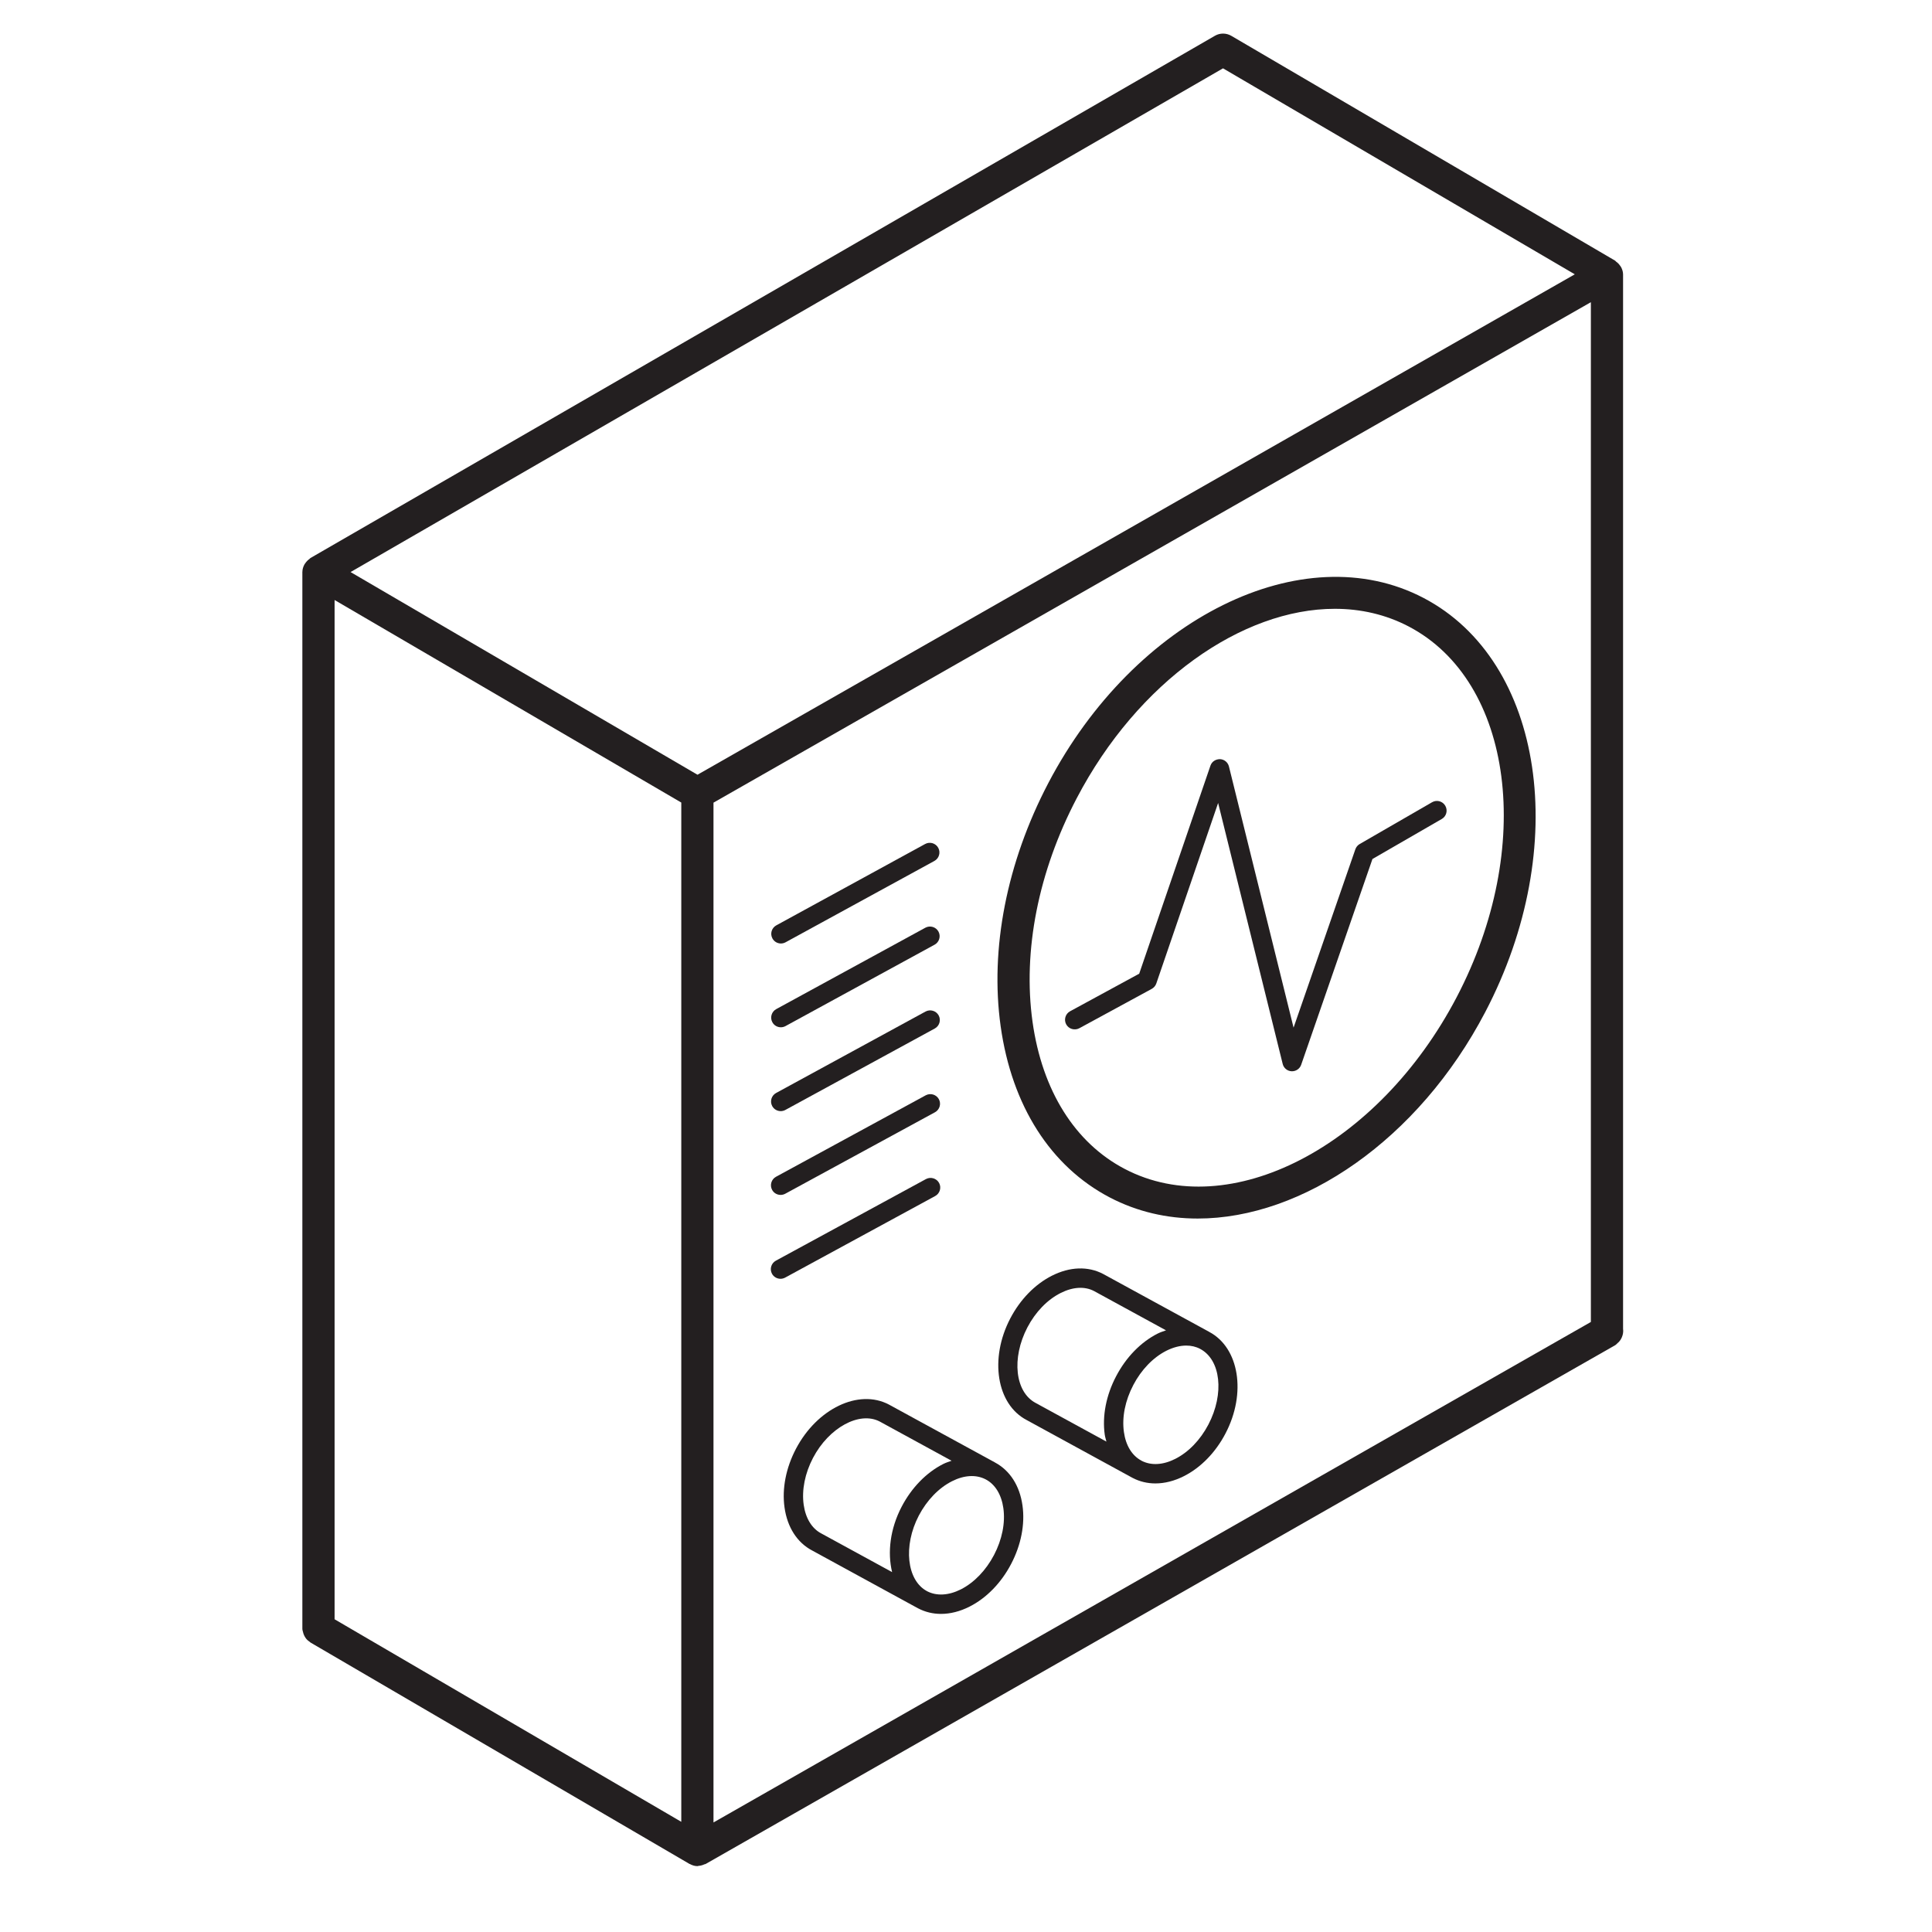
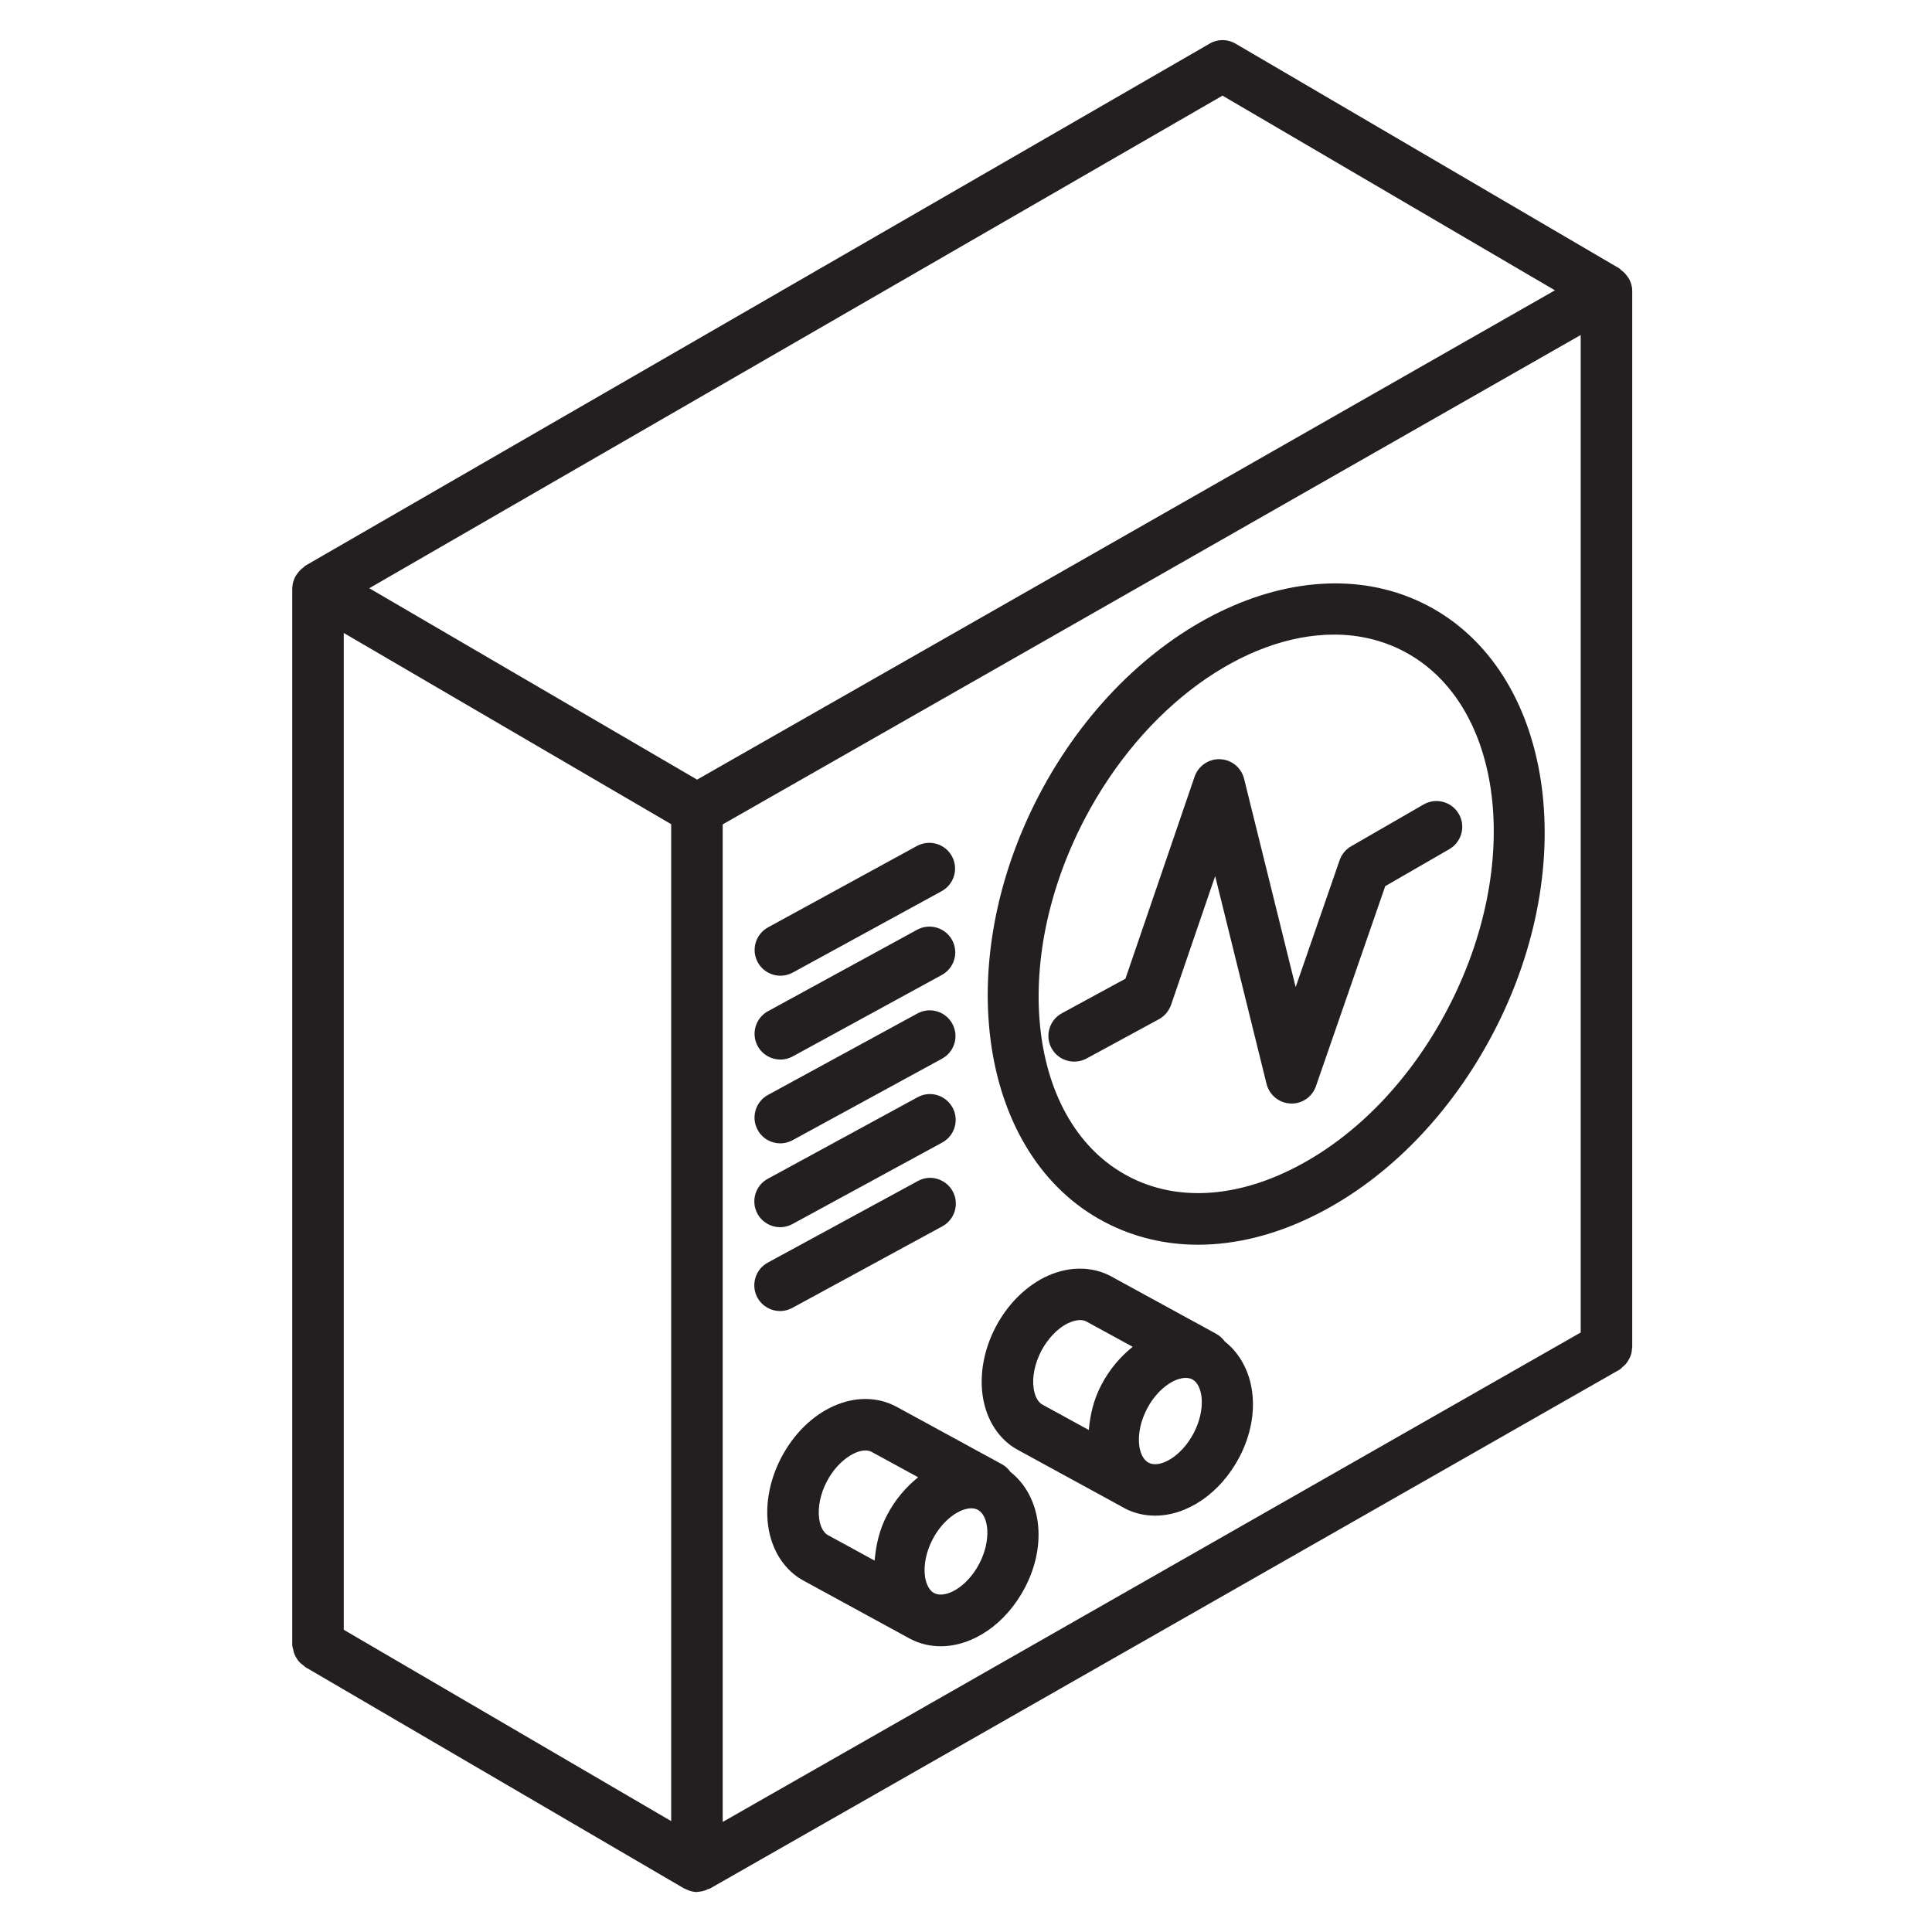
- <svg xmlns="http://www.w3.org/2000/svg" version="1.1" id="Layer_1" x="0px" y="0px" viewBox="0 0 60 60" style="enable-background:new 0 0 60 60;" xml:space="preserve">
+ <svg xmlns="http://www.w3.org/2000/svg" version="1.1" id="Layer_1" x="0px" y="0px" viewBox="0 0 30 30" style="enable-background:new 0 0 30 30;" xml:space="preserve">
  <style type="text/css">
	.st0{display:none;opacity:0.2;}
	.st1{display:inline;fill:none;stroke:#00ADEE;stroke-width:0.125;stroke-miterlimit:10;}
	.st2{fill:#231F20;}
</style>
  <g class="st0">
-     <path class="st1" d="M-0.375-1.557" />
-     <line class="st1" x1="1.875" y1="62.156" x2="1.875" y2="-1.36" />
-     <line class="st1" x1="4.125" y1="62.353" x2="4.125" y2="-1.557" />
-     <line class="st1" x1="6.375" y1="61.959" x2="6.375" y2="-1.311" />
-     <line class="st1" x1="8.625" y1="62.746" x2="8.625" y2="-1.655" />
-     <line class="st1" x1="10.875" y1="62.353" x2="10.875" y2="-1.508" />
-     <line class="st1" x1="13.125" y1="62.5" x2="13.125" y2="-1.606" />
-     <line class="st1" x1="15.375" y1="62.353" x2="15.375" y2="-1.557" />
-     <line class="st1" x1="17.625" y1="62.5" x2="17.625" y2="-1.902" />
-     <line class="st1" x1="19.875" y1="62.156" x2="19.875" y2="-1.655" />
-     <line class="st1" x1="22.125" y1="62.303" x2="22.125" y2="-1.852" />
-     <line class="st1" x1="24.375" y1="62.106" x2="24.375" y2="-1.458" />
-     <line class="st1" x1="26.625" y1="62.254" x2="26.625" y2="-1.508" />
-     <line class="st1" x1="28.875" y1="62.303" x2="28.875" y2="-1.508" />
-     <line class="st1" x1="31.125" y1="62.057" x2="31.125" y2="-1.458" />
-     <line class="st1" x1="33.375" y1="62.106" x2="33.375" y2="-1.409" />
-     <line class="st1" x1="35.625" y1="62.353" x2="35.625" y2="-1.606" />
-     <line class="st1" x1="37.875" y1="62.156" x2="37.875" y2="-1.557" />
-     <line class="st1" x1="40.125" y1="62.451" x2="40.125" y2="-1.508" />
-     <line class="st1" x1="42.375" y1="62.254" x2="42.375" y2="-1.36" />
-     <line class="st1" x1="44.625" y1="62.106" x2="44.625" y2="-1.508" />
-     <line class="st1" x1="46.875" y1="62.156" x2="46.875" y2="-1.508" />
-     <line class="st1" x1="49.125" y1="62.106" x2="49.125" y2="-1.508" />
-     <line class="st1" x1="51.375" y1="61.86" x2="51.375" y2="-1.557" />
-     <line class="st1" x1="53.625" y1="62.156" x2="53.625" y2="-1.754" />
-     <line class="st1" x1="55.875" y1="62.156" x2="55.875" y2="-1.606" />
-     <line class="st1" x1="58.125" y1="62.451" x2="58.125" y2="-1.606" />
-     <line class="st1" x1="0.707" y1="62.173" x2="-1.49" y2="60.904" />
-     <line class="st1" x1="5.116" y1="62.12" x2="-1.544" y2="58.275" />
-     <line class="st1" x1="9.971" y1="62.325" x2="-1.555" y2="55.67" />
-     <line class="st1" x1="14.59" y1="62.394" x2="-1.607" y2="53.042" />
-     <line class="st1" x1="18.865" y1="62.263" x2="-1.499" y2="50.506" />
-     <line class="st1" x1="23.182" y1="62.158" x2="-1.459" y2="47.931" />
-     <line class="st1" x1="27.736" y1="62.189" x2="-1.529" y2="45.293" />
-     <line class="st1" x1="32.049" y1="62.081" x2="-1.465" y2="42.732" />
-     <line class="st1" x1="36.749" y1="62.196" x2="-1.522" y2="40.101" />
-     <line class="st1" x1="41.271" y1="62.209" x2="-1.645" y2="37.431" />
-     <line class="st1" x1="45.801" y1="62.226" x2="-1.572" y2="34.876" />
-     <line class="st1" x1="50.08" y1="62.099" x2="-1.576" y2="32.275" />
-     <line class="st1" x1="54.737" y1="62.19" x2="-1.594" y2="29.667" />
-     <line class="st1" x1="59.428" y1="62.3" x2="-1.647" y2="27.038" />
-     <line class="st1" x1="61.539" y1="60.921" x2="-1.545" y2="24.499" />
-     <line class="st1" x1="61.758" y1="58.449" x2="-1.458" y2="21.951" />
-     <line class="st1" x1="61.545" y1="55.728" x2="-1.525" y2="19.314" />
-     <line class="st1" x1="61.597" y1="53.16" x2="-1.558" y2="16.697" />
-     <line class="st1" x1="61.527" y1="50.521" x2="-1.469" y2="14.15" />
-     <line class="st1" x1="61.65" y1="47.994" x2="-1.472" y2="11.551" />
-     <line class="st1" x1="61.538" y1="45.331" x2="-1.42" y2="8.983" />
-     <line class="st1" x1="61.48" y1="42.7" x2="-1.375" y2="6.41" />
-     <polyline class="st1" points="61.578,40.158 -1.135,3.951 -1.529,3.723  " />
-     <polyline class="st1" points="61.514,37.524 -1.248,1.288 -2.111,0.79  " />
-     <polyline class="st1" points="61.544,34.943 0,-0.59 -1.761,-1.606  " />
-     <line class="st1" x1="61.353" y1="32.234" x2="2.933" y2="-1.494" />
-     <line class="st1" x1="61.482" y1="29.711" x2="7.489" y2="-1.462" />
-     <line class="st1" x1="61.479" y1="27.111" x2="11.988" y2="-1.463" />
-     <line class="st1" x1="61.458" y1="24.501" x2="16.186" y2="-1.637" />
-     <line class="st1" x1="61.361" y1="21.847" x2="20.651" y2="-1.657" />
-     <line class="st1" x1="61.563" y1="19.365" x2="25.485" y2="-1.464" />
-     <line class="st1" x1="61.605" y1="16.791" x2="30.1" y2="-1.398" />
-     <line class="st1" x1="61.433" y1="14.094" x2="34.593" y2="-1.402" />
-     <line class="st1" x1="61.589" y1="11.586" x2="38.944" y2="-1.488" />
-     <line class="st1" x1="61.366" y1="8.86" x2="43.447" y2="-1.486" />
-     <line class="st1" x1="61.599" y1="6.396" x2="48.098" y2="-1.399" />
-     <line class="st1" x1="61.587" y1="3.79" x2="52.221" y2="-1.617" />
-     <line class="st1" x1="61.605" y1="1.203" x2="56.949" y2="-1.485" />
-     <path class="st1" d="M61.536-1.435" />
-     <path class="st1" d="M-57.75-91.089" />
-     <path class="st1" d="M-56.625-93.038" />
-     <path class="st1" d="M-55.5-94.987" />
-     <path class="st1" d="M-54.375-96.935" />
-     <path class="st1" d="M-53.25-98.884" />
-     <path class="st1" d="M-52.125-100.832" />
-     <path class="st1" d="M-51-102.781" />
-     <path class="st1" d="M-49.875-104.729" />
-     <path class="st1" d="M-48.75-106.678" />
-     <path class="st1" d="M61.631,62.121" />
-     <line class="st1" x1="56.838" y1="62.29" x2="61.535" y2="59.579" />
-     <line class="st1" x1="52.761" y1="62.046" x2="61.655" y2="56.911" />
-     <line class="st1" x1="48.248" y1="62.054" x2="61.639" y2="54.322" />
-     <line class="st1" x1="43.747" y1="62.054" x2="61.555" y2="51.773" />
-     <line class="st1" x1="38.977" y1="62.211" x2="61.555" y2="49.175" />
-     <line class="st1" x1="34.718" y1="62.071" x2="61.602" y2="46.55" />
-     <line class="st1" x1="30.312" y1="62.017" x2="61.607" y2="43.949" />
-     <line class="st1" x1="25.399" y1="62.256" x2="61.575" y2="41.369" />
-     <line class="st1" x1="21.12" y1="62.128" x2="61.516" y2="38.805" />
-     <line class="st1" x1="16.295" y1="62.315" x2="61.616" y2="36.149" />
-     <line class="st1" x1="11.778" y1="62.325" x2="61.415" y2="33.667" />
-     <line class="st1" x1="6.949" y1="62.515" x2="61.557" y2="30.987" />
-     <line class="st1" x1="3.231" y1="62.064" x2="61.44" y2="28.457" />
-     <line class="st1" x1="-1.62" y1="62.266" x2="61.498" y2="25.825" />
-     <line class="st1" x1="-1.625" y1="59.671" x2="61.567" y2="23.187" />
-     <line class="st1" x1="-1.398" y1="56.942" x2="61.477" y2="20.641" />
-     <line class="st1" x1="-1.514" y1="54.411" x2="61.651" y2="17.943" />
-     <line class="st1" x1="-1.367" y1="51.728" x2="61.481" y2="15.443" />
-     <line class="st1" x1="-1.426" y1="49.164" x2="61.624" y2="12.762" />
-     <line class="st1" x1="-1.554" y1="46.64" x2="61.559" y2="10.201" />
-     <line class="st1" x1="-1.659" y1="44.102" x2="61.506" y2="7.634" />
-     <line class="st1" x1="-1.549" y1="41.441" x2="61.496" y2="5.042" />
-     <line class="st1" x1="-1.501" y1="38.815" x2="61.691" y2="2.331" />
-     <line class="st1" x1="-1.687" y1="36.324" x2="61.659" y2="-0.249" />
-     <line class="st1" x1="-1.522" y1="33.631" x2="59.322" y2="-1.497" />
-     <line class="st1" x1="-1.64" y1="31.101" x2="55.116" y2="-1.667" />
-     <line class="st1" x1="-1.454" y1="28.396" x2="50.498" y2="-1.599" />
-     <line class="st1" x1="-1.477" y1="25.811" x2="46.01" y2="-1.606" />
-     <line class="st1" x1="-1.619" y1="23.295" x2="41.374" y2="-1.527" />
-     <line class="st1" x1="-1.589" y1="20.679" x2="36.704" y2="-1.429" />
-     <line class="st1" x1="-1.499" y1="18.029" x2="32.345" y2="-1.51" />
-     <line class="st1" x1="-1.488" y1="15.425" x2="27.96" y2="-1.577" />
-     <line class="st1" x1="-1.537" y1="12.855" x2="23.453" y2="-1.573" />
-     <line class="st1" x1="-1.447" y1="10.205" x2="19.027" y2="-1.616" />
-     <polyline class="st1" points="-1.57,7.678 -0.992,7.344 14.636,-1.679  " />
-     <line class="st1" x1="-1.692" y1="5.15" x2="9.935" y2="-1.562" />
-     <line class="st1" x1="-1.256" y1="2.301" x2="4.909" y2="-1.259" />
-     <path class="st1" d="M0.826-1.5" />
+     <path class="st1" d="M-15.375-16.557" />
+     <line class="st1" x1="-13.125" y1="47.156" x2="-13.125" y2="-16.36" />
+     <line class="st1" x1="-10.875" y1="47.353" x2="-10.875" y2="-16.557" />
+     <line class="st1" x1="-8.625" y1="46.959" x2="-8.625" y2="-16.311" />
+     <line class="st1" x1="-6.375" y1="47.746" x2="-6.375" y2="-16.655" />
+     <line class="st1" x1="-4.125" y1="47.353" x2="-4.125" y2="-16.508" />
+     <line class="st1" x1="-1.875" y1="47.5" x2="-1.875" y2="-16.606" />
+     <line class="st1" x1="0.375" y1="47.353" x2="0.375" y2="-16.557" />
+     <line class="st1" x1="2.625" y1="47.5" x2="2.625" y2="-16.902" />
+     <line class="st1" x1="4.875" y1="47.156" x2="4.875" y2="-16.655" />
+     <line class="st1" x1="7.125" y1="47.303" x2="7.125" y2="-16.852" />
+     <line class="st1" x1="9.375" y1="47.106" x2="9.375" y2="-16.458" />
+     <line class="st1" x1="11.625" y1="47.254" x2="11.625" y2="-16.508" />
+     <line class="st1" x1="13.875" y1="47.303" x2="13.875" y2="-16.508" />
+     <line class="st1" x1="16.125" y1="47.057" x2="16.125" y2="-16.458" />
+     <line class="st1" x1="18.375" y1="47.106" x2="18.375" y2="-16.409" />
+     <line class="st1" x1="20.625" y1="47.353" x2="20.625" y2="-16.606" />
+     <line class="st1" x1="22.875" y1="47.156" x2="22.875" y2="-16.557" />
+     <line class="st1" x1="25.125" y1="47.451" x2="25.125" y2="-16.508" />
+     <line class="st1" x1="27.375" y1="47.254" x2="27.375" y2="-16.36" />
+     <line class="st1" x1="29.625" y1="47.106" x2="29.625" y2="-16.508" />
+     <line class="st1" x1="31.875" y1="47.156" x2="31.875" y2="-16.508" />
+     <line class="st1" x1="34.125" y1="47.106" x2="34.125" y2="-16.508" />
+     <line class="st1" x1="36.375" y1="46.86" x2="36.375" y2="-16.557" />
+     <line class="st1" x1="38.625" y1="47.156" x2="38.625" y2="-16.754" />
+     <line class="st1" x1="40.875" y1="47.156" x2="40.875" y2="-16.606" />
+     <line class="st1" x1="43.125" y1="47.451" x2="43.125" y2="-16.606" />
+     <line class="st1" x1="-14.293" y1="47.173" x2="-16.49" y2="45.904" />
+     <line class="st1" x1="-9.884" y1="47.12" x2="-16.544" y2="43.275" />
+     <line class="st1" x1="-5.029" y1="47.325" x2="-16.555" y2="40.67" />
+     <line class="st1" x1="-0.41" y1="47.394" x2="-16.607" y2="38.042" />
+     <line class="st1" x1="3.865" y1="47.263" x2="-16.499" y2="35.507" />
+     <line class="st1" x1="8.182" y1="47.157" x2="-16.459" y2="32.931" />
+     <line class="st1" x1="12.736" y1="47.189" x2="-16.529" y2="30.293" />
+     <line class="st1" x1="17.049" y1="47.081" x2="-16.465" y2="27.732" />
+     <line class="st1" x1="21.749" y1="47.197" x2="-16.522" y2="25.101" />
+     <line class="st1" x1="26.271" y1="47.209" x2="-16.645" y2="22.431" />
+     <line class="st1" x1="30.801" y1="47.227" x2="-16.572" y2="19.876" />
+     <line class="st1" x1="35.08" y1="47.099" x2="-16.576" y2="17.276" />
+     <line class="st1" x1="39.737" y1="47.19" x2="-16.594" y2="14.667" />
+     <line class="st1" x1="44.428" y1="47.3" x2="-16.647" y2="12.038" />
+     <line class="st1" x1="46.539" y1="45.921" x2="-16.545" y2="9.499" />
+     <line class="st1" x1="46.758" y1="43.449" x2="-16.458" y2="6.952" />
+     <line class="st1" x1="46.545" y1="40.727" x2="-16.525" y2="4.314" />
+     <line class="st1" x1="46.597" y1="38.16" x2="-16.558" y2="1.697" />
+     <line class="st1" x1="46.527" y1="35.521" x2="-16.469" y2="-0.85" />
+     <line class="st1" x1="46.651" y1="32.994" x2="-16.472" y2="-3.449" />
+     <line class="st1" x1="46.538" y1="30.331" x2="-16.42" y2="-6.017" />
+     <line class="st1" x1="46.48" y1="27.7" x2="-16.375" y2="-8.59" />
+     <polyline class="st1" points="46.578,25.158 -16.135,-11.049 -16.529,-11.277  " />
+     <polyline class="st1" points="46.514,22.524 -16.248,-13.712 -17.11,-14.21  " />
+     <polyline class="st1" points="46.544,19.943 -15,-15.59 -16.761,-16.607  " />
+     <line class="st1" x1="46.353" y1="17.234" x2="-12.067" y2="-16.494" />
+     <line class="st1" x1="46.482" y1="14.711" x2="-7.511" y2="-16.462" />
+     <line class="st1" x1="46.479" y1="12.111" x2="-3.012" y2="-16.463" />
+     <line class="st1" x1="46.458" y1="9.501" x2="1.186" y2="-16.637" />
+     <line class="st1" x1="46.361" y1="6.847" x2="5.651" y2="-16.657" />
+     <line class="st1" x1="46.563" y1="4.365" x2="10.485" y2="-16.464" />
+     <line class="st1" x1="46.605" y1="1.791" x2="15.1" y2="-16.398" />
+     <line class="st1" x1="46.434" y1="-0.906" x2="19.593" y2="-16.402" />
+     <line class="st1" x1="46.589" y1="-3.414" x2="23.944" y2="-16.488" />
+     <line class="st1" x1="46.367" y1="-6.141" x2="28.447" y2="-16.486" />
+     <line class="st1" x1="46.599" y1="-8.604" x2="33.098" y2="-16.399" />
+     <line class="st1" x1="46.587" y1="-11.21" x2="37.221" y2="-16.617" />
+     <line class="st1" x1="46.605" y1="-13.797" x2="41.949" y2="-16.485" />
+     <path class="st1" d="M46.536-16.435" />
+     <path class="st1" d="M-72.75-106.089" />
+     <path class="st1" d="M-71.625-108.038" />
+     <path class="st1" d="M-70.5-109.987" />
+     <path class="st1" d="M-69.375-111.935" />
+     <path class="st1" d="M-68.25-113.884" />
+     <path class="st1" d="M-67.125-115.832" />
+     <path class="st1" d="M-66-117.781" />
+     <path class="st1" d="M-64.875-119.729" />
+     <path class="st1" d="M-63.75-121.678" />
+     <path class="st1" d="M46.631,47.121" />
+     <line class="st1" x1="41.838" y1="47.29" x2="46.535" y2="44.579" />
+     <line class="st1" x1="37.761" y1="47.047" x2="46.655" y2="41.911" />
+     <line class="st1" x1="33.248" y1="47.054" x2="46.639" y2="39.322" />
+     <line class="st1" x1="28.747" y1="47.054" x2="46.555" y2="36.773" />
+     <line class="st1" x1="23.977" y1="47.211" x2="46.555" y2="34.175" />
+     <line class="st1" x1="19.718" y1="47.071" x2="46.602" y2="31.55" />
+     <line class="st1" x1="15.312" y1="47.017" x2="46.607" y2="28.949" />
+     <line class="st1" x1="10.399" y1="47.256" x2="46.575" y2="26.369" />
+     <line class="st1" x1="6.12" y1="47.128" x2="46.516" y2="23.805" />
+     <line class="st1" x1="1.295" y1="47.315" x2="46.616" y2="21.149" />
+     <line class="st1" x1="-3.222" y1="47.325" x2="46.415" y2="18.667" />
+     <line class="st1" x1="-8.051" y1="47.515" x2="46.557" y2="15.987" />
+     <line class="st1" x1="-11.769" y1="47.064" x2="46.441" y2="13.457" />
+     <line class="st1" x1="-16.62" y1="47.266" x2="46.498" y2="10.825" />
+     <line class="st1" x1="-16.625" y1="44.671" x2="46.567" y2="8.187" />
+     <line class="st1" x1="-16.398" y1="41.942" x2="46.477" y2="5.641" />
+     <line class="st1" x1="-16.514" y1="39.411" x2="46.651" y2="2.943" />
+     <line class="st1" x1="-16.367" y1="36.728" x2="46.481" y2="0.443" />
+     <line class="st1" x1="-16.426" y1="34.164" x2="46.624" y2="-2.238" />
+     <line class="st1" x1="-16.554" y1="31.64" x2="46.559" y2="-4.798" />
+     <line class="st1" x1="-16.659" y1="29.102" x2="46.506" y2="-7.366" />
+     <line class="st1" x1="-16.549" y1="26.441" x2="46.495" y2="-9.958" />
+     <line class="st1" x1="-16.501" y1="23.815" x2="46.691" y2="-12.669" />
+     <line class="st1" x1="-16.687" y1="21.324" x2="46.659" y2="-15.249" />
+     <line class="st1" x1="-16.522" y1="18.631" x2="44.322" y2="-16.497" />
+     <line class="st1" x1="-16.64" y1="16.101" x2="40.115" y2="-16.667" />
+     <line class="st1" x1="-16.454" y1="13.396" x2="35.498" y2="-16.599" />
+     <line class="st1" x1="-16.477" y1="10.81" x2="31.011" y2="-16.606" />
+     <line class="st1" x1="-16.619" y1="8.295" x2="26.374" y2="-16.527" />
+     <line class="st1" x1="-16.589" y1="5.679" x2="21.704" y2="-16.429" />
+     <line class="st1" x1="-16.499" y1="3.029" x2="17.345" y2="-16.51" />
+     <line class="st1" x1="-16.488" y1="0.425" x2="12.96" y2="-16.577" />
+     <line class="st1" x1="-16.537" y1="-2.145" x2="8.453" y2="-16.573" />
+     <line class="st1" x1="-16.447" y1="-4.795" x2="4.027" y2="-16.616" />
+     <polyline class="st1" points="-16.57,-7.322 -15.992,-7.656 -0.364,-16.679  " />
+     <line class="st1" x1="-16.692" y1="-9.85" x2="-5.065" y2="-16.562" />
+     <line class="st1" x1="-16.256" y1="-12.699" x2="-10.091" y2="-16.259" />
+     <path class="st1" d="M-14.174-16.5" />
  </g>
  <g>
-     <path class="st2" d="M50.361,41.545c0.002-0.005,0.005-0.009,0.007-0.014c0.035-0.083,0.051-0.172,0.038-0.263V8.525   c0-0.082-0.024-0.156-0.059-0.224c-0.01-0.02-0.023-0.035-0.036-0.053c-0.034-0.049-0.073-0.089-0.122-0.123   c-0.012-0.008-0.017-0.023-0.03-0.03L38.237,1.111c-0.155-0.089-0.348-0.091-0.503-0.002L9.641,17.33   c-0.013,0.007-0.018,0.021-0.03,0.029c-0.049,0.034-0.09,0.075-0.124,0.124   c-0.013,0.018-0.026,0.034-0.036,0.053c-0.035,0.067-0.059,0.14-0.06,0.221c0,0.002-0.001,0.003-0.001,0.004   c0,0,0,0,0,0.001c0,0-0,0.001-0,0.001v32.817c0,0.042,0.014,0.079,0.024,0.117   c0.001,0.005,0.002,0.01,0.003,0.015c0.016,0.057,0.041,0.108,0.074,0.155c0.004,0.006,0.008,0.013,0.013,0.019   c0.034,0.043,0.075,0.078,0.121,0.108c0.008,0.005,0.012,0.014,0.021,0.018l11.767,6.874   c0.004,0.002,0.008,0.001,0.011,0.003c0.071,0.038,0.147,0.065,0.233,0.065c0.002,0,0.003-0.001,0.004-0.001   c0.001,0,0.002,0.001,0.003,0.001c0.009,0,0.016-0.006,0.025-0.007c0.067-0.005,0.129-0.021,0.187-0.049   c0.011-0.005,0.025-0.003,0.036-0.009l28.248-16.112c0.03-0.017,0.05-0.043,0.075-0.066   c0.01-0.009,0.021-0.017,0.03-0.026C50.307,41.643,50.338,41.597,50.361,41.545z M10.391,18.634l10.767,6.29   v31.654l-10.767-6.29V18.634z M22.158,24.927l27.248-15.542v31.67l-27.248,15.543V24.927z M37.982,2.122L48.907,8.519   l-27.246,15.541l-10.774-6.294L37.982,2.122z" />
-     <path class="st2" d="M44.21,18.57c-3.74-1.959-8.972,0.625-11.658,5.757c-1.287,2.46-1.812,5.139-1.476,7.543   c0.345,2.466,1.549,4.356,3.391,5.319c0.849,0.443,1.774,0.654,2.729,0.654c3.255,0,6.853-2.444,8.93-6.413   C48.812,26.298,47.953,20.529,44.21,18.57z M45.239,30.967c-2.431,4.644-7.055,7.039-10.31,5.335   c-1.547-0.81-2.564-2.433-2.863-4.57c-0.307-2.2,0.18-4.665,1.372-6.941   c1.898-3.629,5.138-5.884,8.015-5.884c0.806,0,1.582,0.176,2.294,0.548C47.001,21.159,47.67,26.323,45.239,30.967z   " />
-     <path class="st2" d="M30.895,45.416c-0.001-0-0.001-0.001-0.002-0.002l-3.29-1.796   c-0.939-0.493-2.231,0.129-2.886,1.38c-0.309,0.59-0.435,1.235-0.353,1.816c0.086,0.618,0.394,1.095,0.86,1.339   l3.285,1.794c0.001,0.001,0.002,0,0.003,0.001c0.001,0,0.001,0.001,0.002,0.001   c0.219,0.115,0.459,0.172,0.71,0.172c0.287,0,0.588-0.075,0.886-0.226c0.524-0.265,0.983-0.735,1.292-1.326   c0.309-0.59,0.435-1.235,0.352-1.816C31.668,46.137,31.362,45.663,30.895,45.416z M24.959,46.731   c-0.064-0.459,0.039-0.976,0.29-1.455c0.494-0.942,1.444-1.458,2.072-1.129l2.231,1.218   c-0.086,0.031-0.172,0.057-0.258,0.1c-0.524,0.265-0.983,0.735-1.292,1.326   c-0.361,0.69-0.444,1.425-0.297,2.032l-2.198-1.2C25.213,47.47,25.019,47.152,24.959,46.731z M30.87,48.292   c-0.252,0.479-0.618,0.859-1.031,1.068c-0.379,0.19-0.749,0.21-1.043,0.059l-0.007-0.004   c-0.629-0.334-0.746-1.406-0.255-2.346c0.252-0.479,0.618-0.859,1.031-1.068   c0.379-0.192,0.75-0.212,1.046-0.058c0.295,0.154,0.489,0.472,0.549,0.893   C31.225,47.295,31.121,47.812,30.87,48.292z" />
-     <path class="st2" d="M37.553,41.363c-0.001-0-0.001-0.002-0.002-0.002l-3.29-1.796   c-0.471-0.248-1.036-0.228-1.594,0.054c-0.524,0.265-0.983,0.735-1.292,1.326c-0.654,1.251-0.424,2.668,0.508,3.155   l3.284,1.794c0.001,0,0.002,0,0.003,0.001c0.001,0.001,0.002,0.002,0.003,0.002   c0.219,0.115,0.459,0.172,0.709,0.172c0.287,0,0.588-0.075,0.886-0.226c0.524-0.265,0.983-0.735,1.291-1.326   C38.713,43.27,38.486,41.857,37.553,41.363z M31.907,41.223c0.251-0.479,0.617-0.858,1.031-1.067   c0.379-0.192,0.751-0.214,1.041-0.06l2.233,1.219c-0.086,0.031-0.173,0.057-0.259,0.1   c-0.524,0.265-0.982,0.735-1.291,1.326c-0.31,0.59-0.435,1.234-0.353,1.815   c0.011,0.076,0.035,0.142,0.052,0.214l-2.194-1.198C31.523,43.234,31.407,42.182,31.907,41.223z M37.528,44.24   c-0.251,0.479-0.617,0.859-1.03,1.067c-0.379,0.192-0.749,0.211-1.042,0.06   c-0-0-0-0-0-0.001l-0.011-0.006c-0.291-0.156-0.483-0.47-0.541-0.888   c-0.065-0.459,0.039-0.976,0.29-1.455c0-0.001,0-0.001,0-0.001c0.251-0.479,0.617-0.859,1.03-1.068   c0.212-0.106,0.421-0.16,0.616-0.16c0.154,0,0.3,0.033,0.43,0.102   C37.914,42.228,38.029,43.282,37.528,44.24z" />
-     <path class="st2" d="M44.475,24.914l-2.25,1.299c-0.062,0.036-0.109,0.093-0.133,0.162l-1.919,5.539l-2.007-8.11   c-0.032-0.129-0.144-0.222-0.278-0.228c-0.139,0.001-0.254,0.077-0.297,0.203l-2.212,6.46l-2.147,1.167   c-0.145,0.079-0.199,0.262-0.12,0.407c0.08,0.145,0.262,0.197,0.407,0.12l2.25-1.223   c0.065-0.036,0.116-0.095,0.141-0.167l1.92-5.606l2.005,8.104c0.031,0.129,0.144,0.222,0.277,0.228   c0.005,0,0.009,0,0.014,0c0.127,0,0.241-0.08,0.283-0.201l2.214-6.391l2.153-1.243   c0.144-0.083,0.192-0.266,0.109-0.41C44.802,24.88,44.619,24.831,44.475,24.914z" />
-     <path class="st2" d="M24.252,29.301c0.048,0,0.098-0.012,0.144-0.037l4.623-2.527   c0.145-0.08,0.199-0.262,0.119-0.407c-0.079-0.144-0.26-0.199-0.407-0.119l-4.623,2.527   c-0.145,0.08-0.199,0.262-0.119,0.407C24.043,29.245,24.146,29.301,24.252,29.301z" />
-     <path class="st2" d="M24.25,31.903c0.048,0,0.098-0.012,0.143-0.036l4.632-2.529   c0.145-0.079,0.199-0.262,0.12-0.407c-0.079-0.145-0.261-0.199-0.407-0.12l-4.632,2.528   c-0.145,0.08-0.199,0.262-0.12,0.407C24.04,31.847,24.143,31.903,24.25,31.903z" />
-     <path class="st2" d="M24.246,34.507c0.048,0,0.098-0.012,0.143-0.036l4.642-2.53   c0.145-0.079,0.199-0.262,0.12-0.407c-0.079-0.144-0.261-0.198-0.407-0.12l-4.642,2.53   c-0.145,0.079-0.199,0.262-0.12,0.407C24.036,34.45,24.139,34.507,24.246,34.507z" />
-     <path class="st2" d="M24.243,37.109c0.048,0,0.097-0.012,0.143-0.036l4.651-2.531   c0.145-0.079,0.199-0.262,0.12-0.407c-0.08-0.144-0.26-0.198-0.407-0.12l-4.651,2.531   c-0.145,0.079-0.199,0.262-0.12,0.407C24.033,37.053,24.136,37.109,24.243,37.109z" />
-     <path class="st2" d="M29.043,37.144c0.146-0.079,0.2-0.262,0.121-0.407c-0.079-0.144-0.262-0.198-0.407-0.12   l-4.661,2.534c-0.146,0.079-0.2,0.262-0.121,0.407c0.055,0.1,0.158,0.156,0.264,0.156   c0.048,0,0.097-0.012,0.143-0.036L29.043,37.144z" />
+     <path class="st2" d="M25.341,20.943c0-0.007,0.004-0.014,0.004-0.021v-0.035c-0-0.005,0.001-0.01,0-0.015   V4.513c0-0.066-0.02-0.126-0.048-0.18c-0.008-0.015-0.018-0.026-0.027-0.04c-0.027-0.04-0.06-0.073-0.099-0.1   c-0.009-0.007-0.014-0.018-0.024-0.024l-5.961-3.491c-0.124-0.073-0.277-0.075-0.402-0.001L4.738,8.786   c-0.01,0.006-0.015,0.017-0.024,0.024C4.675,8.837,4.643,8.869,4.616,8.908c-0.01,0.015-0.021,0.027-0.029,0.043   c-0.028,0.054-0.047,0.113-0.048,0.177c0,0.001-0.001,0.002-0.001,0.003c0,0,0,0,0,0   c0,0-0,0-0,0.001v16.408c0,0.028,0.01,0.052,0.016,0.078c0.002,0.012,0.004,0.023,0.007,0.035   c0.011,0.038,0.028,0.071,0.05,0.104c0.007,0.011,0.013,0.022,0.022,0.033c0.024,0.03,0.053,0.053,0.084,0.075   c0.009,0.006,0.014,0.015,0.023,0.021l5.883,3.438c0.004,0.002,0.009,0.001,0.013,0.004   c0.056,0.03,0.117,0.051,0.184,0.051c0.001,0,0.002-0,0.002-0c0.001,0,0.001,0,0.002,0   c0.004,0,0.008-0.003,0.013-0.003c0.058-0.003,0.112-0.018,0.161-0.043c0.008-0.004,0.017-0.002,0.025-0.007   l14.123-8.057c0.021-0.012,0.034-0.03,0.051-0.045c0.014-0.011,0.027-0.021,0.039-0.034   c0.026-0.028,0.045-0.058,0.062-0.091c0.006-0.012,0.013-0.022,0.017-0.035   C25.332,21.025,25.339,20.985,25.341,20.943z M5.338,9.829l5.084,2.969v15.48l-5.084-2.971V9.829z M11.222,12.801   l13.323-7.599v15.489l-13.323,7.6V12.801z M18.983,1.485l5.162,3.023l-13.321,7.598L5.734,9.134L18.983,1.485z" />
+     <path class="st2" d="M22.167,9.403c-1.946-1.019-4.651,0.303-6.032,2.942c-1.381,2.64-0.923,5.616,1.022,6.633   c0.446,0.233,0.935,0.35,1.446,0.35c0.596,0,1.221-0.157,1.842-0.472c1.111-0.56,2.086-1.562,2.744-2.82   C24.569,13.396,24.111,10.421,22.167,9.403z M22.48,15.665c-0.581,1.111-1.432,1.991-2.396,2.477   c-0.918,0.465-1.826,0.51-2.557,0.127c-1.554-0.814-1.86-3.304-0.684-5.553c0.924-1.764,2.489-2.862,3.871-2.862   c0.38,0,0.746,0.083,1.081,0.258C23.35,10.925,23.656,13.416,22.48,15.665z" />
+     <path class="st2" d="M15.689,22.855c-0.034-0.047-0.075-0.088-0.129-0.117l-1.648-0.899   c-0.602-0.315-1.382,0.034-1.781,0.795c-0.178,0.342-0.251,0.718-0.203,1.06   c0.054,0.386,0.26,0.698,0.558,0.855l1.642,0.896c0.001,0.001,0.002,0,0.003,0.001   c0.001,0.001,0.002,0.002,0.003,0.002c0.149,0.078,0.31,0.115,0.473,0.115c0.493,0,1.009-0.339,1.308-0.91   C16.276,23.962,16.159,23.225,15.689,22.855z M12.72,23.581c-0.024-0.175,0.019-0.386,0.119-0.577   c0.194-0.37,0.534-0.546,0.694-0.46l0.724,0.395c-0.188,0.151-0.358,0.347-0.485,0.591   c-0.118,0.226-0.171,0.466-0.191,0.703l-0.718-0.392C12.763,23.79,12.73,23.657,12.72,23.581z M15.206,24.281   c-0.193,0.369-0.528,0.546-0.699,0.457l-0.002-0.001c-0.102-0.054-0.134-0.199-0.142-0.259   c-0.024-0.175,0.019-0.385,0.119-0.576c0.161-0.307,0.419-0.481,0.6-0.481c0.038,0,0.072,0.008,0.101,0.023   C15.353,23.534,15.399,23.911,15.206,24.281z" />
+     <path class="st2" d="M19.018,20.83c-0.034-0.046-0.076-0.087-0.129-0.116l-0.004-0.002   c-0.001-0-0.001-0.001-0.002-0.002c-0.001-0.001-0.003-0.001-0.004-0.002l-1.639-0.896   c-0.307-0.159-0.679-0.149-1.026,0.025c-0.308,0.156-0.576,0.43-0.754,0.77s-0.25,0.717-0.202,1.059   c0.054,0.386,0.26,0.698,0.558,0.854l1.642,0.897c0.001,0,0.001,0,0.002,0.001   c0.002,0.001,0.002,0.003,0.004,0.003c0.149,0.078,0.31,0.114,0.472,0.114c0.493,0,1.01-0.339,1.31-0.91   C19.605,21.935,19.487,21.199,19.018,20.83z M16.05,21.555c-0.025-0.175,0.019-0.385,0.118-0.576   c0.101-0.191,0.249-0.348,0.407-0.428c0.054-0.026,0.189-0.082,0.288-0.034l0.725,0.396   c-0.188,0.151-0.358,0.347-0.486,0.591c-0.122,0.233-0.175,0.47-0.195,0.701l-0.714-0.391   C16.093,21.763,16.06,21.63,16.05,21.555z M18.535,22.254c-0.193,0.37-0.534,0.552-0.7,0.458   c-0.172-0.09-0.218-0.467-0.024-0.837c0.16-0.306,0.419-0.479,0.601-0.479c0.037,0,0.071,0.007,0.101,0.022   C18.683,21.508,18.729,21.884,18.535,22.254z" />
+     <path class="st2" d="M22.652,12.638c-0.111-0.191-0.355-0.256-0.547-0.146l-1.125,0.649   c-0.083,0.048-0.146,0.124-0.178,0.215l-0.683,1.972l-0.801-3.236c-0.043-0.172-0.194-0.296-0.371-0.303   c-0.175-0.009-0.339,0.102-0.397,0.27l-1.074,3.138l-0.988,0.537c-0.193,0.105-0.266,0.349-0.16,0.542   c0.105,0.194,0.348,0.265,0.543,0.161l1.125-0.611c0.088-0.048,0.154-0.127,0.188-0.222l0.685-2l0.798,3.227   c0.043,0.172,0.193,0.296,0.37,0.304c0.007,0,0.013,0.001,0.019,0.001c0.17,0,0.322-0.107,0.378-0.27   l1.076-3.106l0.996-0.575C22.697,13.074,22.763,12.829,22.652,12.638z" />
+     <path class="st2" d="M12.119,15.151c0.065,0,0.13-0.016,0.191-0.049l2.312-1.264   c0.194-0.106,0.265-0.349,0.159-0.543c-0.106-0.193-0.348-0.264-0.543-0.159l-2.312,1.264   c-0.194,0.106-0.265,0.349-0.159,0.543C11.84,15.076,11.977,15.151,12.119,15.151z" />
+     <path class="st2" d="M12.118,16.453c0.065,0,0.13-0.016,0.191-0.049l2.316-1.265   c0.194-0.106,0.265-0.349,0.159-0.543c-0.106-0.192-0.348-0.265-0.543-0.159l-2.316,1.265   c-0.194,0.106-0.265,0.349-0.159,0.543C11.839,16.377,11.976,16.453,12.118,16.453z" />
+     <path class="st2" d="M12.116,17.754c0.065,0,0.13-0.016,0.191-0.049l2.321-1.266   c0.194-0.105,0.266-0.349,0.16-0.542c-0.105-0.193-0.348-0.266-0.542-0.16l-2.321,1.265   c-0.194,0.106-0.266,0.349-0.16,0.543C11.836,17.678,11.974,17.754,12.116,17.754z" />
+     <path class="st2" d="M12.114,19.056c0.065,0,0.13-0.016,0.191-0.049l2.326-1.266   c0.194-0.105,0.266-0.349,0.16-0.543c-0.106-0.193-0.349-0.268-0.543-0.16l-2.326,1.266   c-0.194,0.105-0.266,0.349-0.16,0.543C11.835,18.98,11.972,19.056,12.114,19.056z" />
+     <path class="st2" d="M12.303,20.309l2.33-1.267c0.194-0.105,0.266-0.349,0.161-0.543   c-0.106-0.193-0.349-0.268-0.542-0.16l-2.33,1.267c-0.194,0.105-0.266,0.349-0.161,0.543   c0.073,0.133,0.21,0.209,0.352,0.209C12.177,20.358,12.243,20.342,12.303,20.309z" />
  </g>
</svg>
